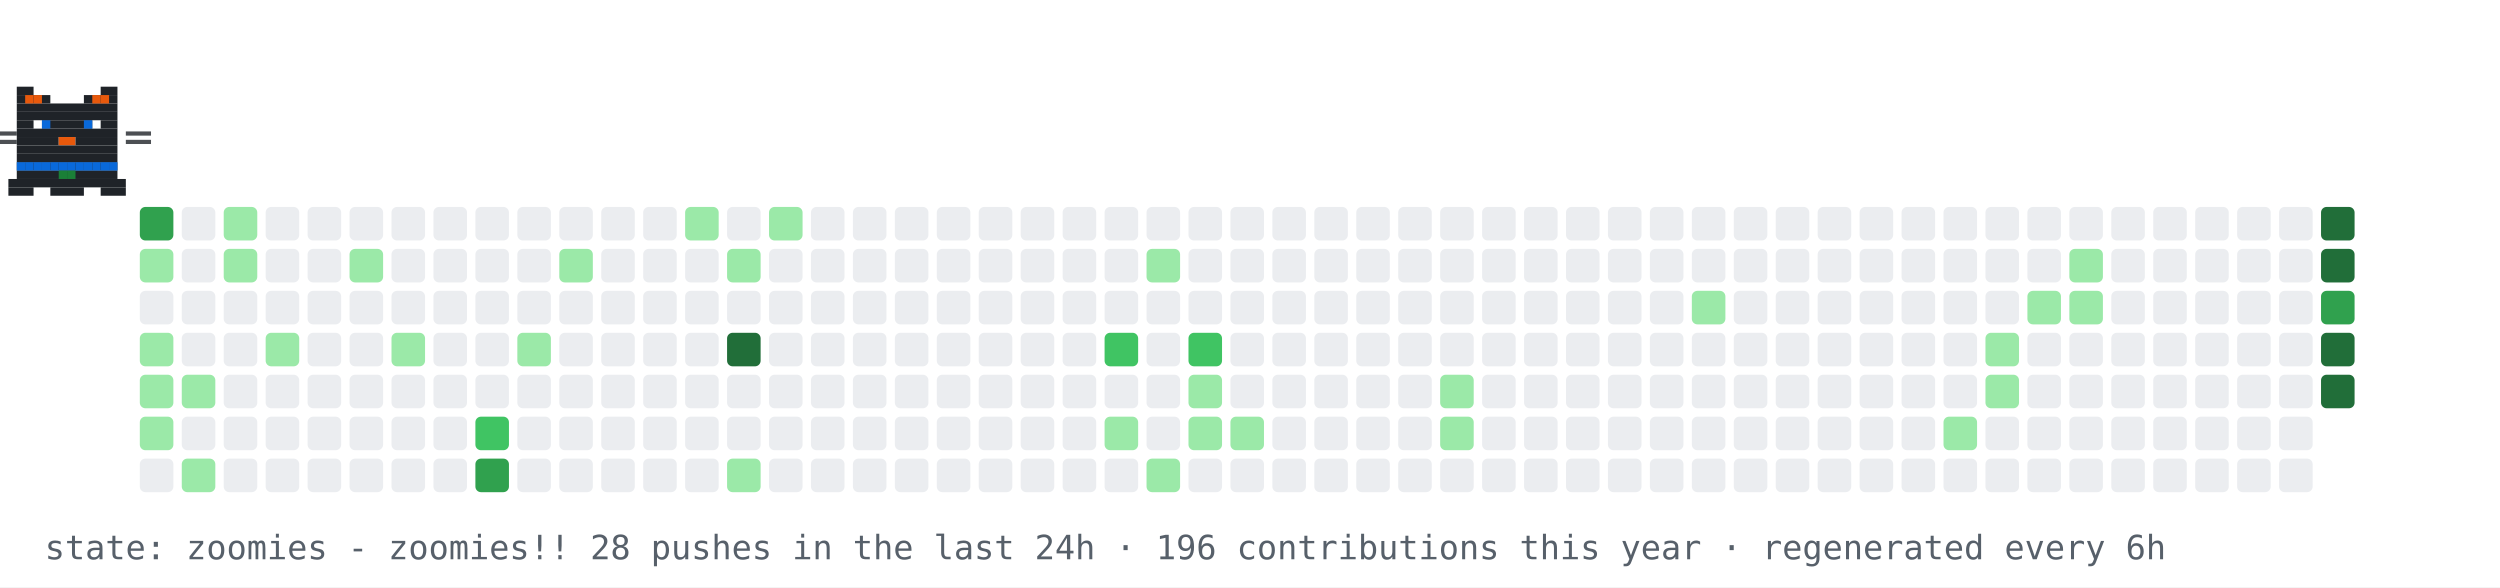
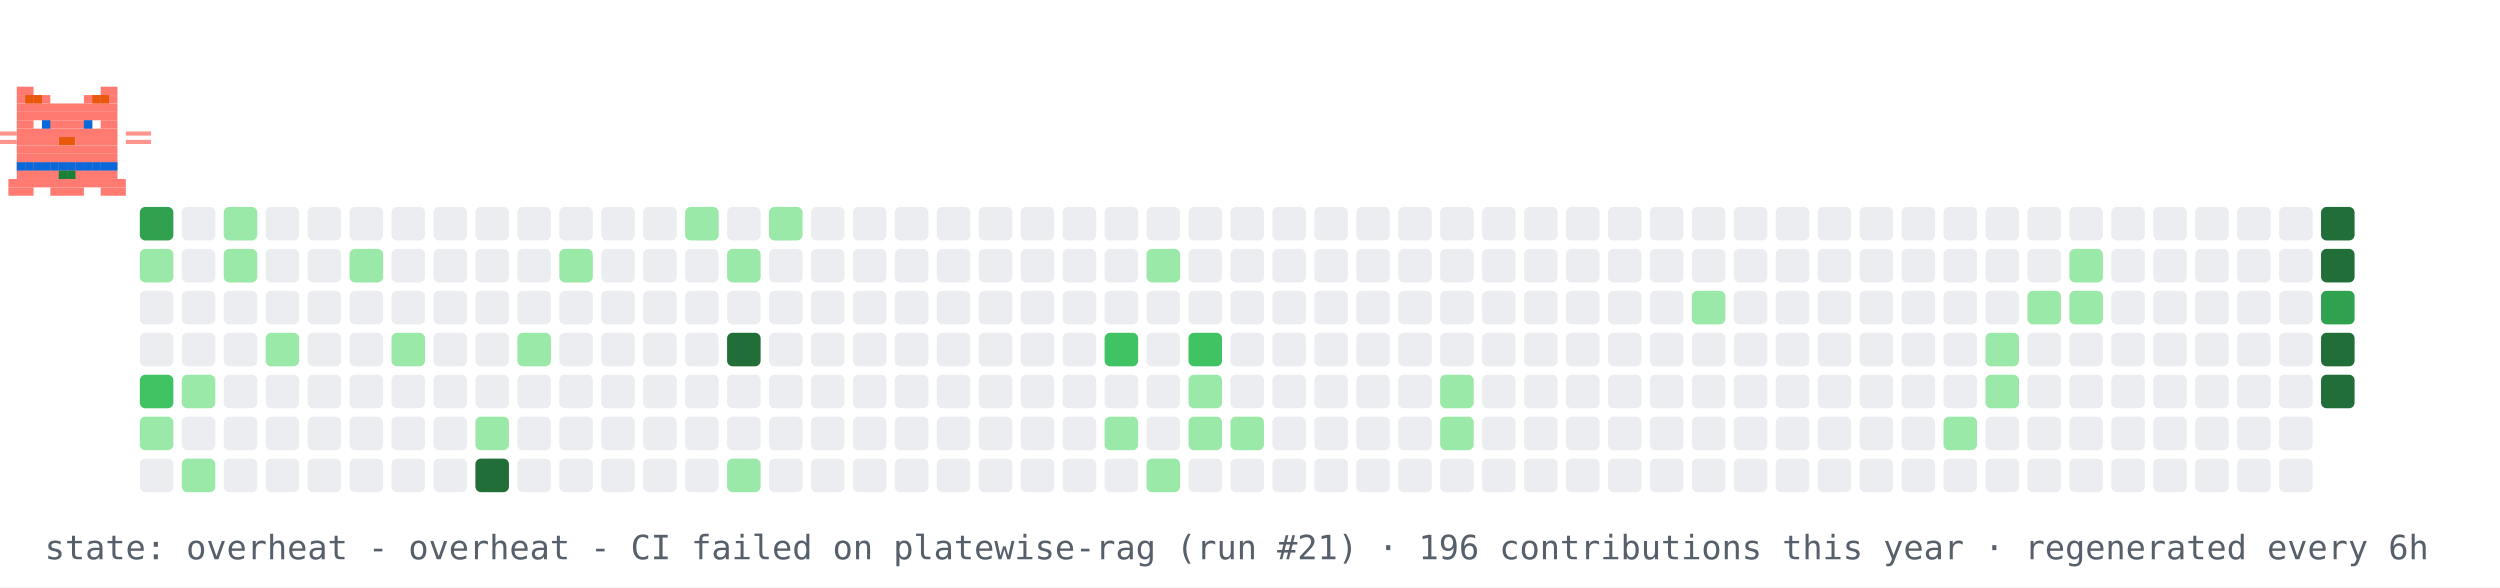
- <svg xmlns="http://www.w3.org/2000/svg" width="894" height="210" viewBox="0 0 894 210" role="img" aria-label="contribution graph cat: zoomies">
+ <svg xmlns="http://www.w3.org/2000/svg" width="894" height="210" viewBox="0 0 894 210" role="img" aria-label="contribution graph cat: overheat">
  <rect width="894" height="210" fill="#ffffff" />
  <rect x="50" y="74" width="12" height="12" rx="2" fill="#30a14e" />
  <rect x="50" y="89" width="12" height="12" rx="2" fill="#9be9a8" />
  <rect x="50" y="104" width="12" height="12" rx="2" fill="#ebedf0" />
-   <rect x="50" y="119" width="12" height="12" rx="2" fill="#9be9a8" />
-   <rect x="50" y="134" width="12" height="12" rx="2" fill="#9be9a8" />
+   <rect x="50" y="119" width="12" height="12" rx="2" fill="#ebedf0" />
+   <rect x="50" y="134" width="12" height="12" rx="2" fill="#40c463" />
  <rect x="50" y="149" width="12" height="12" rx="2" fill="#9be9a8" />
  <rect x="50" y="164" width="12" height="12" rx="2" fill="#ebedf0" />
  <rect x="65" y="74" width="12" height="12" rx="2" fill="#ebedf0" />
  <rect x="65" y="89" width="12" height="12" rx="2" fill="#ebedf0" />
  <rect x="65" y="104" width="12" height="12" rx="2" fill="#ebedf0" />
  <rect x="65" y="119" width="12" height="12" rx="2" fill="#ebedf0" />
  <rect x="65" y="134" width="12" height="12" rx="2" fill="#9be9a8" />
  <rect x="65" y="149" width="12" height="12" rx="2" fill="#ebedf0" />
  <rect x="65" y="164" width="12" height="12" rx="2" fill="#9be9a8" />
  <rect x="80" y="74" width="12" height="12" rx="2" fill="#9be9a8" />
  <rect x="80" y="89" width="12" height="12" rx="2" fill="#9be9a8" />
  <rect x="80" y="104" width="12" height="12" rx="2" fill="#ebedf0" />
  <rect x="80" y="119" width="12" height="12" rx="2" fill="#ebedf0" />
  <rect x="80" y="134" width="12" height="12" rx="2" fill="#ebedf0" />
  <rect x="80" y="149" width="12" height="12" rx="2" fill="#ebedf0" />
  <rect x="80" y="164" width="12" height="12" rx="2" fill="#ebedf0" />
  <rect x="95" y="74" width="12" height="12" rx="2" fill="#ebedf0" />
  <rect x="95" y="89" width="12" height="12" rx="2" fill="#ebedf0" />
  <rect x="95" y="104" width="12" height="12" rx="2" fill="#ebedf0" />
  <rect x="95" y="119" width="12" height="12" rx="2" fill="#9be9a8" />
  <rect x="95" y="134" width="12" height="12" rx="2" fill="#ebedf0" />
  <rect x="95" y="149" width="12" height="12" rx="2" fill="#ebedf0" />
  <rect x="95" y="164" width="12" height="12" rx="2" fill="#ebedf0" />
  <rect x="110" y="74" width="12" height="12" rx="2" fill="#ebedf0" />
  <rect x="110" y="89" width="12" height="12" rx="2" fill="#ebedf0" />
  <rect x="110" y="104" width="12" height="12" rx="2" fill="#ebedf0" />
  <rect x="110" y="119" width="12" height="12" rx="2" fill="#ebedf0" />
  <rect x="110" y="134" width="12" height="12" rx="2" fill="#ebedf0" />
  <rect x="110" y="149" width="12" height="12" rx="2" fill="#ebedf0" />
  <rect x="110" y="164" width="12" height="12" rx="2" fill="#ebedf0" />
  <rect x="125" y="74" width="12" height="12" rx="2" fill="#ebedf0" />
  <rect x="125" y="89" width="12" height="12" rx="2" fill="#9be9a8" />
  <rect x="125" y="104" width="12" height="12" rx="2" fill="#ebedf0" />
  <rect x="125" y="119" width="12" height="12" rx="2" fill="#ebedf0" />
  <rect x="125" y="134" width="12" height="12" rx="2" fill="#ebedf0" />
  <rect x="125" y="149" width="12" height="12" rx="2" fill="#ebedf0" />
  <rect x="125" y="164" width="12" height="12" rx="2" fill="#ebedf0" />
  <rect x="140" y="74" width="12" height="12" rx="2" fill="#ebedf0" />
  <rect x="140" y="89" width="12" height="12" rx="2" fill="#ebedf0" />
  <rect x="140" y="104" width="12" height="12" rx="2" fill="#ebedf0" />
  <rect x="140" y="119" width="12" height="12" rx="2" fill="#9be9a8" />
  <rect x="140" y="134" width="12" height="12" rx="2" fill="#ebedf0" />
  <rect x="140" y="149" width="12" height="12" rx="2" fill="#ebedf0" />
  <rect x="140" y="164" width="12" height="12" rx="2" fill="#ebedf0" />
  <rect x="155" y="74" width="12" height="12" rx="2" fill="#ebedf0" />
  <rect x="155" y="89" width="12" height="12" rx="2" fill="#ebedf0" />
  <rect x="155" y="104" width="12" height="12" rx="2" fill="#ebedf0" />
  <rect x="155" y="119" width="12" height="12" rx="2" fill="#ebedf0" />
  <rect x="155" y="134" width="12" height="12" rx="2" fill="#ebedf0" />
  <rect x="155" y="149" width="12" height="12" rx="2" fill="#ebedf0" />
  <rect x="155" y="164" width="12" height="12" rx="2" fill="#ebedf0" />
  <rect x="170" y="74" width="12" height="12" rx="2" fill="#ebedf0" />
  <rect x="170" y="89" width="12" height="12" rx="2" fill="#ebedf0" />
  <rect x="170" y="104" width="12" height="12" rx="2" fill="#ebedf0" />
  <rect x="170" y="119" width="12" height="12" rx="2" fill="#ebedf0" />
  <rect x="170" y="134" width="12" height="12" rx="2" fill="#ebedf0" />
-   <rect x="170" y="149" width="12" height="12" rx="2" fill="#40c463" />
-   <rect x="170" y="164" width="12" height="12" rx="2" fill="#30a14e" />
+   <rect x="170" y="149" width="12" height="12" rx="2" fill="#9be9a8" />
+   <rect x="170" y="164" width="12" height="12" rx="2" fill="#216e39" />
  <rect x="185" y="74" width="12" height="12" rx="2" fill="#ebedf0" />
  <rect x="185" y="89" width="12" height="12" rx="2" fill="#ebedf0" />
  <rect x="185" y="104" width="12" height="12" rx="2" fill="#ebedf0" />
  <rect x="185" y="119" width="12" height="12" rx="2" fill="#9be9a8" />
  <rect x="185" y="134" width="12" height="12" rx="2" fill="#ebedf0" />
  <rect x="185" y="149" width="12" height="12" rx="2" fill="#ebedf0" />
  <rect x="185" y="164" width="12" height="12" rx="2" fill="#ebedf0" />
  <rect x="200" y="74" width="12" height="12" rx="2" fill="#ebedf0" />
  <rect x="200" y="89" width="12" height="12" rx="2" fill="#9be9a8" />
  <rect x="200" y="104" width="12" height="12" rx="2" fill="#ebedf0" />
  <rect x="200" y="119" width="12" height="12" rx="2" fill="#ebedf0" />
  <rect x="200" y="134" width="12" height="12" rx="2" fill="#ebedf0" />
  <rect x="200" y="149" width="12" height="12" rx="2" fill="#ebedf0" />
  <rect x="200" y="164" width="12" height="12" rx="2" fill="#ebedf0" />
  <rect x="215" y="74" width="12" height="12" rx="2" fill="#ebedf0" />
  <rect x="215" y="89" width="12" height="12" rx="2" fill="#ebedf0" />
  <rect x="215" y="104" width="12" height="12" rx="2" fill="#ebedf0" />
  <rect x="215" y="119" width="12" height="12" rx="2" fill="#ebedf0" />
  <rect x="215" y="134" width="12" height="12" rx="2" fill="#ebedf0" />
  <rect x="215" y="149" width="12" height="12" rx="2" fill="#ebedf0" />
  <rect x="215" y="164" width="12" height="12" rx="2" fill="#ebedf0" />
  <rect x="230" y="74" width="12" height="12" rx="2" fill="#ebedf0" />
  <rect x="230" y="89" width="12" height="12" rx="2" fill="#ebedf0" />
  <rect x="230" y="104" width="12" height="12" rx="2" fill="#ebedf0" />
  <rect x="230" y="119" width="12" height="12" rx="2" fill="#ebedf0" />
  <rect x="230" y="134" width="12" height="12" rx="2" fill="#ebedf0" />
  <rect x="230" y="149" width="12" height="12" rx="2" fill="#ebedf0" />
  <rect x="230" y="164" width="12" height="12" rx="2" fill="#ebedf0" />
  <rect x="245" y="74" width="12" height="12" rx="2" fill="#9be9a8" />
  <rect x="245" y="89" width="12" height="12" rx="2" fill="#ebedf0" />
  <rect x="245" y="104" width="12" height="12" rx="2" fill="#ebedf0" />
  <rect x="245" y="119" width="12" height="12" rx="2" fill="#ebedf0" />
  <rect x="245" y="134" width="12" height="12" rx="2" fill="#ebedf0" />
  <rect x="245" y="149" width="12" height="12" rx="2" fill="#ebedf0" />
  <rect x="245" y="164" width="12" height="12" rx="2" fill="#ebedf0" />
  <rect x="260" y="74" width="12" height="12" rx="2" fill="#ebedf0" />
  <rect x="260" y="89" width="12" height="12" rx="2" fill="#9be9a8" />
  <rect x="260" y="104" width="12" height="12" rx="2" fill="#ebedf0" />
  <rect x="260" y="119" width="12" height="12" rx="2" fill="#216e39" />
  <rect x="260" y="134" width="12" height="12" rx="2" fill="#ebedf0" />
  <rect x="260" y="149" width="12" height="12" rx="2" fill="#ebedf0" />
  <rect x="260" y="164" width="12" height="12" rx="2" fill="#9be9a8" />
  <rect x="275" y="74" width="12" height="12" rx="2" fill="#9be9a8" />
  <rect x="275" y="89" width="12" height="12" rx="2" fill="#ebedf0" />
  <rect x="275" y="104" width="12" height="12" rx="2" fill="#ebedf0" />
  <rect x="275" y="119" width="12" height="12" rx="2" fill="#ebedf0" />
  <rect x="275" y="134" width="12" height="12" rx="2" fill="#ebedf0" />
  <rect x="275" y="149" width="12" height="12" rx="2" fill="#ebedf0" />
  <rect x="275" y="164" width="12" height="12" rx="2" fill="#ebedf0" />
  <rect x="290" y="74" width="12" height="12" rx="2" fill="#ebedf0" />
  <rect x="290" y="89" width="12" height="12" rx="2" fill="#ebedf0" />
  <rect x="290" y="104" width="12" height="12" rx="2" fill="#ebedf0" />
  <rect x="290" y="119" width="12" height="12" rx="2" fill="#ebedf0" />
  <rect x="290" y="134" width="12" height="12" rx="2" fill="#ebedf0" />
  <rect x="290" y="149" width="12" height="12" rx="2" fill="#ebedf0" />
  <rect x="290" y="164" width="12" height="12" rx="2" fill="#ebedf0" />
  <rect x="305" y="74" width="12" height="12" rx="2" fill="#ebedf0" />
  <rect x="305" y="89" width="12" height="12" rx="2" fill="#ebedf0" />
  <rect x="305" y="104" width="12" height="12" rx="2" fill="#ebedf0" />
  <rect x="305" y="119" width="12" height="12" rx="2" fill="#ebedf0" />
  <rect x="305" y="134" width="12" height="12" rx="2" fill="#ebedf0" />
  <rect x="305" y="149" width="12" height="12" rx="2" fill="#ebedf0" />
  <rect x="305" y="164" width="12" height="12" rx="2" fill="#ebedf0" />
  <rect x="320" y="74" width="12" height="12" rx="2" fill="#ebedf0" />
  <rect x="320" y="89" width="12" height="12" rx="2" fill="#ebedf0" />
  <rect x="320" y="104" width="12" height="12" rx="2" fill="#ebedf0" />
  <rect x="320" y="119" width="12" height="12" rx="2" fill="#ebedf0" />
  <rect x="320" y="134" width="12" height="12" rx="2" fill="#ebedf0" />
  <rect x="320" y="149" width="12" height="12" rx="2" fill="#ebedf0" />
  <rect x="320" y="164" width="12" height="12" rx="2" fill="#ebedf0" />
  <rect x="335" y="74" width="12" height="12" rx="2" fill="#ebedf0" />
  <rect x="335" y="89" width="12" height="12" rx="2" fill="#ebedf0" />
  <rect x="335" y="104" width="12" height="12" rx="2" fill="#ebedf0" />
  <rect x="335" y="119" width="12" height="12" rx="2" fill="#ebedf0" />
  <rect x="335" y="134" width="12" height="12" rx="2" fill="#ebedf0" />
  <rect x="335" y="149" width="12" height="12" rx="2" fill="#ebedf0" />
  <rect x="335" y="164" width="12" height="12" rx="2" fill="#ebedf0" />
  <rect x="350" y="74" width="12" height="12" rx="2" fill="#ebedf0" />
  <rect x="350" y="89" width="12" height="12" rx="2" fill="#ebedf0" />
  <rect x="350" y="104" width="12" height="12" rx="2" fill="#ebedf0" />
  <rect x="350" y="119" width="12" height="12" rx="2" fill="#ebedf0" />
  <rect x="350" y="134" width="12" height="12" rx="2" fill="#ebedf0" />
  <rect x="350" y="149" width="12" height="12" rx="2" fill="#ebedf0" />
  <rect x="350" y="164" width="12" height="12" rx="2" fill="#ebedf0" />
  <rect x="365" y="74" width="12" height="12" rx="2" fill="#ebedf0" />
  <rect x="365" y="89" width="12" height="12" rx="2" fill="#ebedf0" />
  <rect x="365" y="104" width="12" height="12" rx="2" fill="#ebedf0" />
  <rect x="365" y="119" width="12" height="12" rx="2" fill="#ebedf0" />
  <rect x="365" y="134" width="12" height="12" rx="2" fill="#ebedf0" />
  <rect x="365" y="149" width="12" height="12" rx="2" fill="#ebedf0" />
  <rect x="365" y="164" width="12" height="12" rx="2" fill="#ebedf0" />
  <rect x="380" y="74" width="12" height="12" rx="2" fill="#ebedf0" />
  <rect x="380" y="89" width="12" height="12" rx="2" fill="#ebedf0" />
  <rect x="380" y="104" width="12" height="12" rx="2" fill="#ebedf0" />
  <rect x="380" y="119" width="12" height="12" rx="2" fill="#ebedf0" />
  <rect x="380" y="134" width="12" height="12" rx="2" fill="#ebedf0" />
  <rect x="380" y="149" width="12" height="12" rx="2" fill="#ebedf0" />
  <rect x="380" y="164" width="12" height="12" rx="2" fill="#ebedf0" />
  <rect x="395" y="74" width="12" height="12" rx="2" fill="#ebedf0" />
  <rect x="395" y="89" width="12" height="12" rx="2" fill="#ebedf0" />
  <rect x="395" y="104" width="12" height="12" rx="2" fill="#ebedf0" />
  <rect x="395" y="119" width="12" height="12" rx="2" fill="#40c463" />
  <rect x="395" y="134" width="12" height="12" rx="2" fill="#ebedf0" />
  <rect x="395" y="149" width="12" height="12" rx="2" fill="#9be9a8" />
  <rect x="395" y="164" width="12" height="12" rx="2" fill="#ebedf0" />
  <rect x="410" y="74" width="12" height="12" rx="2" fill="#ebedf0" />
  <rect x="410" y="89" width="12" height="12" rx="2" fill="#9be9a8" />
  <rect x="410" y="104" width="12" height="12" rx="2" fill="#ebedf0" />
  <rect x="410" y="119" width="12" height="12" rx="2" fill="#ebedf0" />
  <rect x="410" y="134" width="12" height="12" rx="2" fill="#ebedf0" />
  <rect x="410" y="149" width="12" height="12" rx="2" fill="#ebedf0" />
  <rect x="410" y="164" width="12" height="12" rx="2" fill="#9be9a8" />
  <rect x="425" y="74" width="12" height="12" rx="2" fill="#ebedf0" />
  <rect x="425" y="89" width="12" height="12" rx="2" fill="#ebedf0" />
  <rect x="425" y="104" width="12" height="12" rx="2" fill="#ebedf0" />
  <rect x="425" y="119" width="12" height="12" rx="2" fill="#40c463" />
  <rect x="425" y="134" width="12" height="12" rx="2" fill="#9be9a8" />
  <rect x="425" y="149" width="12" height="12" rx="2" fill="#9be9a8" />
  <rect x="425" y="164" width="12" height="12" rx="2" fill="#ebedf0" />
  <rect x="440" y="74" width="12" height="12" rx="2" fill="#ebedf0" />
  <rect x="440" y="89" width="12" height="12" rx="2" fill="#ebedf0" />
  <rect x="440" y="104" width="12" height="12" rx="2" fill="#ebedf0" />
  <rect x="440" y="119" width="12" height="12" rx="2" fill="#ebedf0" />
  <rect x="440" y="134" width="12" height="12" rx="2" fill="#ebedf0" />
  <rect x="440" y="149" width="12" height="12" rx="2" fill="#9be9a8" />
  <rect x="440" y="164" width="12" height="12" rx="2" fill="#ebedf0" />
  <rect x="455" y="74" width="12" height="12" rx="2" fill="#ebedf0" />
  <rect x="455" y="89" width="12" height="12" rx="2" fill="#ebedf0" />
  <rect x="455" y="104" width="12" height="12" rx="2" fill="#ebedf0" />
  <rect x="455" y="119" width="12" height="12" rx="2" fill="#ebedf0" />
  <rect x="455" y="134" width="12" height="12" rx="2" fill="#ebedf0" />
  <rect x="455" y="149" width="12" height="12" rx="2" fill="#ebedf0" />
  <rect x="455" y="164" width="12" height="12" rx="2" fill="#ebedf0" />
  <rect x="470" y="74" width="12" height="12" rx="2" fill="#ebedf0" />
  <rect x="470" y="89" width="12" height="12" rx="2" fill="#ebedf0" />
  <rect x="470" y="104" width="12" height="12" rx="2" fill="#ebedf0" />
  <rect x="470" y="119" width="12" height="12" rx="2" fill="#ebedf0" />
  <rect x="470" y="134" width="12" height="12" rx="2" fill="#ebedf0" />
  <rect x="470" y="149" width="12" height="12" rx="2" fill="#ebedf0" />
  <rect x="470" y="164" width="12" height="12" rx="2" fill="#ebedf0" />
  <rect x="485" y="74" width="12" height="12" rx="2" fill="#ebedf0" />
  <rect x="485" y="89" width="12" height="12" rx="2" fill="#ebedf0" />
  <rect x="485" y="104" width="12" height="12" rx="2" fill="#ebedf0" />
  <rect x="485" y="119" width="12" height="12" rx="2" fill="#ebedf0" />
  <rect x="485" y="134" width="12" height="12" rx="2" fill="#ebedf0" />
  <rect x="485" y="149" width="12" height="12" rx="2" fill="#ebedf0" />
  <rect x="485" y="164" width="12" height="12" rx="2" fill="#ebedf0" />
  <rect x="500" y="74" width="12" height="12" rx="2" fill="#ebedf0" />
  <rect x="500" y="89" width="12" height="12" rx="2" fill="#ebedf0" />
  <rect x="500" y="104" width="12" height="12" rx="2" fill="#ebedf0" />
  <rect x="500" y="119" width="12" height="12" rx="2" fill="#ebedf0" />
  <rect x="500" y="134" width="12" height="12" rx="2" fill="#ebedf0" />
  <rect x="500" y="149" width="12" height="12" rx="2" fill="#ebedf0" />
  <rect x="500" y="164" width="12" height="12" rx="2" fill="#ebedf0" />
  <rect x="515" y="74" width="12" height="12" rx="2" fill="#ebedf0" />
  <rect x="515" y="89" width="12" height="12" rx="2" fill="#ebedf0" />
  <rect x="515" y="104" width="12" height="12" rx="2" fill="#ebedf0" />
  <rect x="515" y="119" width="12" height="12" rx="2" fill="#ebedf0" />
  <rect x="515" y="134" width="12" height="12" rx="2" fill="#9be9a8" />
  <rect x="515" y="149" width="12" height="12" rx="2" fill="#9be9a8" />
  <rect x="515" y="164" width="12" height="12" rx="2" fill="#ebedf0" />
  <rect x="530" y="74" width="12" height="12" rx="2" fill="#ebedf0" />
  <rect x="530" y="89" width="12" height="12" rx="2" fill="#ebedf0" />
  <rect x="530" y="104" width="12" height="12" rx="2" fill="#ebedf0" />
  <rect x="530" y="119" width="12" height="12" rx="2" fill="#ebedf0" />
  <rect x="530" y="134" width="12" height="12" rx="2" fill="#ebedf0" />
  <rect x="530" y="149" width="12" height="12" rx="2" fill="#ebedf0" />
  <rect x="530" y="164" width="12" height="12" rx="2" fill="#ebedf0" />
  <rect x="545" y="74" width="12" height="12" rx="2" fill="#ebedf0" />
  <rect x="545" y="89" width="12" height="12" rx="2" fill="#ebedf0" />
  <rect x="545" y="104" width="12" height="12" rx="2" fill="#ebedf0" />
  <rect x="545" y="119" width="12" height="12" rx="2" fill="#ebedf0" />
  <rect x="545" y="134" width="12" height="12" rx="2" fill="#ebedf0" />
  <rect x="545" y="149" width="12" height="12" rx="2" fill="#ebedf0" />
  <rect x="545" y="164" width="12" height="12" rx="2" fill="#ebedf0" />
  <rect x="560" y="74" width="12" height="12" rx="2" fill="#ebedf0" />
  <rect x="560" y="89" width="12" height="12" rx="2" fill="#ebedf0" />
  <rect x="560" y="104" width="12" height="12" rx="2" fill="#ebedf0" />
  <rect x="560" y="119" width="12" height="12" rx="2" fill="#ebedf0" />
  <rect x="560" y="134" width="12" height="12" rx="2" fill="#ebedf0" />
  <rect x="560" y="149" width="12" height="12" rx="2" fill="#ebedf0" />
  <rect x="560" y="164" width="12" height="12" rx="2" fill="#ebedf0" />
  <rect x="575" y="74" width="12" height="12" rx="2" fill="#ebedf0" />
  <rect x="575" y="89" width="12" height="12" rx="2" fill="#ebedf0" />
  <rect x="575" y="104" width="12" height="12" rx="2" fill="#ebedf0" />
  <rect x="575" y="119" width="12" height="12" rx="2" fill="#ebedf0" />
  <rect x="575" y="134" width="12" height="12" rx="2" fill="#ebedf0" />
  <rect x="575" y="149" width="12" height="12" rx="2" fill="#ebedf0" />
  <rect x="575" y="164" width="12" height="12" rx="2" fill="#ebedf0" />
  <rect x="590" y="74" width="12" height="12" rx="2" fill="#ebedf0" />
  <rect x="590" y="89" width="12" height="12" rx="2" fill="#ebedf0" />
  <rect x="590" y="104" width="12" height="12" rx="2" fill="#ebedf0" />
  <rect x="590" y="119" width="12" height="12" rx="2" fill="#ebedf0" />
  <rect x="590" y="134" width="12" height="12" rx="2" fill="#ebedf0" />
  <rect x="590" y="149" width="12" height="12" rx="2" fill="#ebedf0" />
  <rect x="590" y="164" width="12" height="12" rx="2" fill="#ebedf0" />
  <rect x="605" y="74" width="12" height="12" rx="2" fill="#ebedf0" />
  <rect x="605" y="89" width="12" height="12" rx="2" fill="#ebedf0" />
  <rect x="605" y="104" width="12" height="12" rx="2" fill="#9be9a8" />
  <rect x="605" y="119" width="12" height="12" rx="2" fill="#ebedf0" />
  <rect x="605" y="134" width="12" height="12" rx="2" fill="#ebedf0" />
  <rect x="605" y="149" width="12" height="12" rx="2" fill="#ebedf0" />
  <rect x="605" y="164" width="12" height="12" rx="2" fill="#ebedf0" />
  <rect x="620" y="74" width="12" height="12" rx="2" fill="#ebedf0" />
  <rect x="620" y="89" width="12" height="12" rx="2" fill="#ebedf0" />
  <rect x="620" y="104" width="12" height="12" rx="2" fill="#ebedf0" />
  <rect x="620" y="119" width="12" height="12" rx="2" fill="#ebedf0" />
  <rect x="620" y="134" width="12" height="12" rx="2" fill="#ebedf0" />
  <rect x="620" y="149" width="12" height="12" rx="2" fill="#ebedf0" />
  <rect x="620" y="164" width="12" height="12" rx="2" fill="#ebedf0" />
  <rect x="635" y="74" width="12" height="12" rx="2" fill="#ebedf0" />
  <rect x="635" y="89" width="12" height="12" rx="2" fill="#ebedf0" />
  <rect x="635" y="104" width="12" height="12" rx="2" fill="#ebedf0" />
  <rect x="635" y="119" width="12" height="12" rx="2" fill="#ebedf0" />
  <rect x="635" y="134" width="12" height="12" rx="2" fill="#ebedf0" />
  <rect x="635" y="149" width="12" height="12" rx="2" fill="#ebedf0" />
  <rect x="635" y="164" width="12" height="12" rx="2" fill="#ebedf0" />
  <rect x="650" y="74" width="12" height="12" rx="2" fill="#ebedf0" />
  <rect x="650" y="89" width="12" height="12" rx="2" fill="#ebedf0" />
  <rect x="650" y="104" width="12" height="12" rx="2" fill="#ebedf0" />
  <rect x="650" y="119" width="12" height="12" rx="2" fill="#ebedf0" />
  <rect x="650" y="134" width="12" height="12" rx="2" fill="#ebedf0" />
  <rect x="650" y="149" width="12" height="12" rx="2" fill="#ebedf0" />
  <rect x="650" y="164" width="12" height="12" rx="2" fill="#ebedf0" />
  <rect x="665" y="74" width="12" height="12" rx="2" fill="#ebedf0" />
  <rect x="665" y="89" width="12" height="12" rx="2" fill="#ebedf0" />
  <rect x="665" y="104" width="12" height="12" rx="2" fill="#ebedf0" />
  <rect x="665" y="119" width="12" height="12" rx="2" fill="#ebedf0" />
  <rect x="665" y="134" width="12" height="12" rx="2" fill="#ebedf0" />
  <rect x="665" y="149" width="12" height="12" rx="2" fill="#ebedf0" />
  <rect x="665" y="164" width="12" height="12" rx="2" fill="#ebedf0" />
  <rect x="680" y="74" width="12" height="12" rx="2" fill="#ebedf0" />
  <rect x="680" y="89" width="12" height="12" rx="2" fill="#ebedf0" />
  <rect x="680" y="104" width="12" height="12" rx="2" fill="#ebedf0" />
  <rect x="680" y="119" width="12" height="12" rx="2" fill="#ebedf0" />
  <rect x="680" y="134" width="12" height="12" rx="2" fill="#ebedf0" />
  <rect x="680" y="149" width="12" height="12" rx="2" fill="#ebedf0" />
  <rect x="680" y="164" width="12" height="12" rx="2" fill="#ebedf0" />
  <rect x="695" y="74" width="12" height="12" rx="2" fill="#ebedf0" />
  <rect x="695" y="89" width="12" height="12" rx="2" fill="#ebedf0" />
  <rect x="695" y="104" width="12" height="12" rx="2" fill="#ebedf0" />
  <rect x="695" y="119" width="12" height="12" rx="2" fill="#ebedf0" />
  <rect x="695" y="134" width="12" height="12" rx="2" fill="#ebedf0" />
  <rect x="695" y="149" width="12" height="12" rx="2" fill="#9be9a8" />
  <rect x="695" y="164" width="12" height="12" rx="2" fill="#ebedf0" />
  <rect x="710" y="74" width="12" height="12" rx="2" fill="#ebedf0" />
  <rect x="710" y="89" width="12" height="12" rx="2" fill="#ebedf0" />
  <rect x="710" y="104" width="12" height="12" rx="2" fill="#ebedf0" />
  <rect x="710" y="119" width="12" height="12" rx="2" fill="#9be9a8" />
  <rect x="710" y="134" width="12" height="12" rx="2" fill="#9be9a8" />
  <rect x="710" y="149" width="12" height="12" rx="2" fill="#ebedf0" />
  <rect x="710" y="164" width="12" height="12" rx="2" fill="#ebedf0" />
  <rect x="725" y="74" width="12" height="12" rx="2" fill="#ebedf0" />
  <rect x="725" y="89" width="12" height="12" rx="2" fill="#ebedf0" />
  <rect x="725" y="104" width="12" height="12" rx="2" fill="#9be9a8" />
  <rect x="725" y="119" width="12" height="12" rx="2" fill="#ebedf0" />
  <rect x="725" y="134" width="12" height="12" rx="2" fill="#ebedf0" />
  <rect x="725" y="149" width="12" height="12" rx="2" fill="#ebedf0" />
  <rect x="725" y="164" width="12" height="12" rx="2" fill="#ebedf0" />
  <rect x="740" y="74" width="12" height="12" rx="2" fill="#ebedf0" />
  <rect x="740" y="89" width="12" height="12" rx="2" fill="#9be9a8" />
  <rect x="740" y="104" width="12" height="12" rx="2" fill="#9be9a8" />
  <rect x="740" y="119" width="12" height="12" rx="2" fill="#ebedf0" />
  <rect x="740" y="134" width="12" height="12" rx="2" fill="#ebedf0" />
  <rect x="740" y="149" width="12" height="12" rx="2" fill="#ebedf0" />
  <rect x="740" y="164" width="12" height="12" rx="2" fill="#ebedf0" />
  <rect x="755" y="74" width="12" height="12" rx="2" fill="#ebedf0" />
  <rect x="755" y="89" width="12" height="12" rx="2" fill="#ebedf0" />
  <rect x="755" y="104" width="12" height="12" rx="2" fill="#ebedf0" />
  <rect x="755" y="119" width="12" height="12" rx="2" fill="#ebedf0" />
  <rect x="755" y="134" width="12" height="12" rx="2" fill="#ebedf0" />
  <rect x="755" y="149" width="12" height="12" rx="2" fill="#ebedf0" />
  <rect x="755" y="164" width="12" height="12" rx="2" fill="#ebedf0" />
  <rect x="770" y="74" width="12" height="12" rx="2" fill="#ebedf0" />
  <rect x="770" y="89" width="12" height="12" rx="2" fill="#ebedf0" />
  <rect x="770" y="104" width="12" height="12" rx="2" fill="#ebedf0" />
  <rect x="770" y="119" width="12" height="12" rx="2" fill="#ebedf0" />
  <rect x="770" y="134" width="12" height="12" rx="2" fill="#ebedf0" />
  <rect x="770" y="149" width="12" height="12" rx="2" fill="#ebedf0" />
  <rect x="770" y="164" width="12" height="12" rx="2" fill="#ebedf0" />
  <rect x="785" y="74" width="12" height="12" rx="2" fill="#ebedf0" />
  <rect x="785" y="89" width="12" height="12" rx="2" fill="#ebedf0" />
  <rect x="785" y="104" width="12" height="12" rx="2" fill="#ebedf0" />
  <rect x="785" y="119" width="12" height="12" rx="2" fill="#ebedf0" />
  <rect x="785" y="134" width="12" height="12" rx="2" fill="#ebedf0" />
  <rect x="785" y="149" width="12" height="12" rx="2" fill="#ebedf0" />
  <rect x="785" y="164" width="12" height="12" rx="2" fill="#ebedf0" />
  <rect x="800" y="74" width="12" height="12" rx="2" fill="#ebedf0" />
  <rect x="800" y="89" width="12" height="12" rx="2" fill="#ebedf0" />
  <rect x="800" y="104" width="12" height="12" rx="2" fill="#ebedf0" />
  <rect x="800" y="119" width="12" height="12" rx="2" fill="#ebedf0" />
  <rect x="800" y="134" width="12" height="12" rx="2" fill="#ebedf0" />
  <rect x="800" y="149" width="12" height="12" rx="2" fill="#ebedf0" />
  <rect x="800" y="164" width="12" height="12" rx="2" fill="#ebedf0" />
  <rect x="815" y="74" width="12" height="12" rx="2" fill="#ebedf0" />
  <rect x="815" y="89" width="12" height="12" rx="2" fill="#ebedf0" />
  <rect x="815" y="104" width="12" height="12" rx="2" fill="#ebedf0" />
  <rect x="815" y="119" width="12" height="12" rx="2" fill="#ebedf0" />
  <rect x="815" y="134" width="12" height="12" rx="2" fill="#ebedf0" />
  <rect x="815" y="149" width="12" height="12" rx="2" fill="#ebedf0" />
  <rect x="815" y="164" width="12" height="12" rx="2" fill="#ebedf0" />
  <rect x="830" y="74" width="12" height="12" rx="2" fill="#216e39" />
  <rect x="830" y="89" width="12" height="12" rx="2" fill="#216e39" />
  <rect x="830" y="104" width="12" height="12" rx="2" fill="#30a14e" />
  <rect x="830" y="119" width="12" height="12" rx="2" fill="#216e39" />
  <rect x="830" y="134" width="12" height="12" rx="2" fill="#216e39" />
  <g>
-     <animateTransform attributeName="transform" type="translate" values="50 0;791 0;791 0;50 0;50 0" keyTimes="0;0.45;0.5;0.95;1" dur="16s" repeatCount="indefinite" />
+     <animateTransform attributeName="transform" type="translate" values="50 0;791 0;791 0;50 0;50 0" keyTimes="0;0.45;0.5;0.95;1" dur="12s" repeatCount="indefinite" />
    <g>
      <animateTransform attributeName="transform" type="translate" values="0 0;0 -4;0 0" keyTimes="0;0.5;1" dur="0.9s" repeatCount="indefinite" />
-       <rect x="6" y="31" width="6" height="3" fill="#1f2328" />
-       <rect x="36" y="31" width="6" height="3" fill="#1f2328" />
-       <rect x="6" y="34" width="12" height="3" fill="#1f2328" />
-       <rect x="30" y="34" width="12" height="3" fill="#1f2328" />
-       <rect x="6" y="37" width="36" height="3" fill="#1f2328" />
-       <rect x="6" y="40" width="36" height="3" fill="#1f2328" />
-       <rect x="6" y="43" width="6" height="3" fill="#1f2328" />
-       <rect x="15" y="43" width="18" height="3" fill="#1f2328" />
-       <rect x="36" y="43" width="6" height="3" fill="#1f2328" />
-       <rect x="6" y="46" width="36" height="3" fill="#1f2328" />
-       <rect x="6" y="49" width="15" height="3" fill="#1f2328" />
+       <rect x="6" y="31" width="6" height="3" fill="#ff7b72" />
+       <rect x="36" y="31" width="6" height="3" fill="#ff7b72" />
+       <rect x="6" y="34" width="12" height="3" fill="#ff7b72" />
+       <rect x="30" y="34" width="12" height="3" fill="#ff7b72" />
+       <rect x="6" y="37" width="36" height="3" fill="#ff7b72" />
+       <rect x="6" y="40" width="36" height="3" fill="#ff7b72" />
+       <rect x="6" y="43" width="6" height="3" fill="#ff7b72" />
+       <rect x="15" y="43" width="18" height="3" fill="#ff7b72" />
+       <rect x="36" y="43" width="6" height="3" fill="#ff7b72" />
+       <rect x="6" y="46" width="36" height="3" fill="#ff7b72" />
+       <rect x="6" y="49" width="15" height="3" fill="#ff7b72" />
      <rect x="21" y="49" width="6" height="3" fill="#e8590c" />
-       <rect x="27" y="49" width="15" height="3" fill="#1f2328" />
-       <rect x="6" y="52" width="36" height="3" fill="#1f2328" />
-       <rect x="6" y="55" width="36" height="3" fill="#1f2328" />
-       <rect x="6" y="58" width="36" height="3" fill="#1f2328" />
-       <rect x="6" y="61" width="36" height="3" fill="#1f2328" />
-       <rect x="3" y="64" width="42" height="3" fill="#1f2328" />
-       <rect x="3" y="67" width="9" height="3" fill="#1f2328" />
-       <rect x="18" y="67" width="12" height="3" fill="#1f2328" />
-       <rect x="36" y="67" width="9" height="3" fill="#1f2328" />
+       <rect x="27" y="49" width="15" height="3" fill="#ff7b72" />
+       <rect x="6" y="52" width="36" height="3" fill="#ff7b72" />
+       <rect x="6" y="55" width="36" height="3" fill="#ff7b72" />
+       <rect x="6" y="58" width="36" height="3" fill="#ff7b72" />
+       <rect x="6" y="61" width="36" height="3" fill="#ff7b72" />
+       <rect x="3" y="64" width="42" height="3" fill="#ff7b72" />
+       <rect x="3" y="67" width="9" height="3" fill="#ff7b72" />
+       <rect x="18" y="67" width="12" height="3" fill="#ff7b72" />
+       <rect x="36" y="67" width="9" height="3" fill="#ff7b72" />
      <rect x="9" y="34" width="3" height="3" fill="#e8590c" />
      <rect x="12" y="34" width="3" height="3" fill="#e8590c" />
      <rect x="33" y="34" width="3" height="3" fill="#e8590c" />
      <rect x="36" y="34" width="3" height="3" fill="#e8590c" />
      <rect x="6" y="58" width="3" height="3" fill="#0969da" />
      <rect x="9" y="58" width="3" height="3" fill="#0969da" />
      <rect x="12" y="58" width="3" height="3" fill="#0969da" />
      <rect x="15" y="58" width="3" height="3" fill="#0969da" />
      <rect x="18" y="58" width="3" height="3" fill="#0969da" />
      <rect x="21" y="58" width="3" height="3" fill="#0969da" />
      <rect x="24" y="58" width="3" height="3" fill="#0969da" />
      <rect x="27" y="58" width="3" height="3" fill="#0969da" />
      <rect x="30" y="58" width="3" height="3" fill="#0969da" />
      <rect x="33" y="58" width="3" height="3" fill="#0969da" />
      <rect x="36" y="58" width="3" height="3" fill="#0969da" />
      <rect x="39" y="58" width="3" height="3" fill="#0969da" />
      <rect x="21" y="61" width="3" height="3" fill="#1a7f37" />
      <rect x="24" y="61" width="3" height="3" fill="#1a7f37" />
-       <rect x="-3" y="47" width="9" height="1.5" fill="#1f2328" opacity="0.8" />
-       <rect x="-3" y="50" width="9" height="1.5" fill="#1f2328" opacity="0.8" />
-       <rect x="45" y="47" width="9" height="1.5" fill="#1f2328" opacity="0.8" />
-       <rect x="45" y="50" width="9" height="1.5" fill="#1f2328" opacity="0.8" />
+       <rect x="-3" y="47" width="9" height="1.5" fill="#ff7b72" opacity="0.8" />
+       <rect x="-3" y="50" width="9" height="1.5" fill="#ff7b72" opacity="0.8" />
+       <rect x="45" y="47" width="9" height="1.5" fill="#ff7b72" opacity="0.8" />
+       <rect x="45" y="50" width="9" height="1.5" fill="#ff7b72" opacity="0.8" />
      <g>
        <animate attributeName="opacity" values="1;0;1" keyTimes="0;0.96;1" calcMode="discrete" dur="4s" repeatCount="indefinite" />
        <rect x="15" y="43" width="3" height="3" fill="#0969da" />
        <rect x="30" y="43" width="3" height="3" fill="#0969da" />
      </g>
      <g opacity="0">
        <animate attributeName="opacity" values="0;1;0" keyTimes="0;0.96;1" calcMode="discrete" dur="4s" repeatCount="indefinite" />
        <rect x="15" y="43" width="6" height="3" fill="#ffffff" />
        <rect x="30" y="43" width="6" height="3" fill="#ffffff" />
      </g>
    </g>
  </g>
-   <text x="16" y="200" font-family="monospace" font-size="12" fill="#57606a">state: zoomies - zoomies!! 28 pushes in the last 24h · 196 contributions this year · regenerated every 6h</text>
+   <text x="16" y="200" font-family="monospace" font-size="12" fill="#57606a">state: overheat - overheat - CI failed on platewise-rag (run #21) · 196 contributions this year · regenerated every 6h</text>
</svg>
